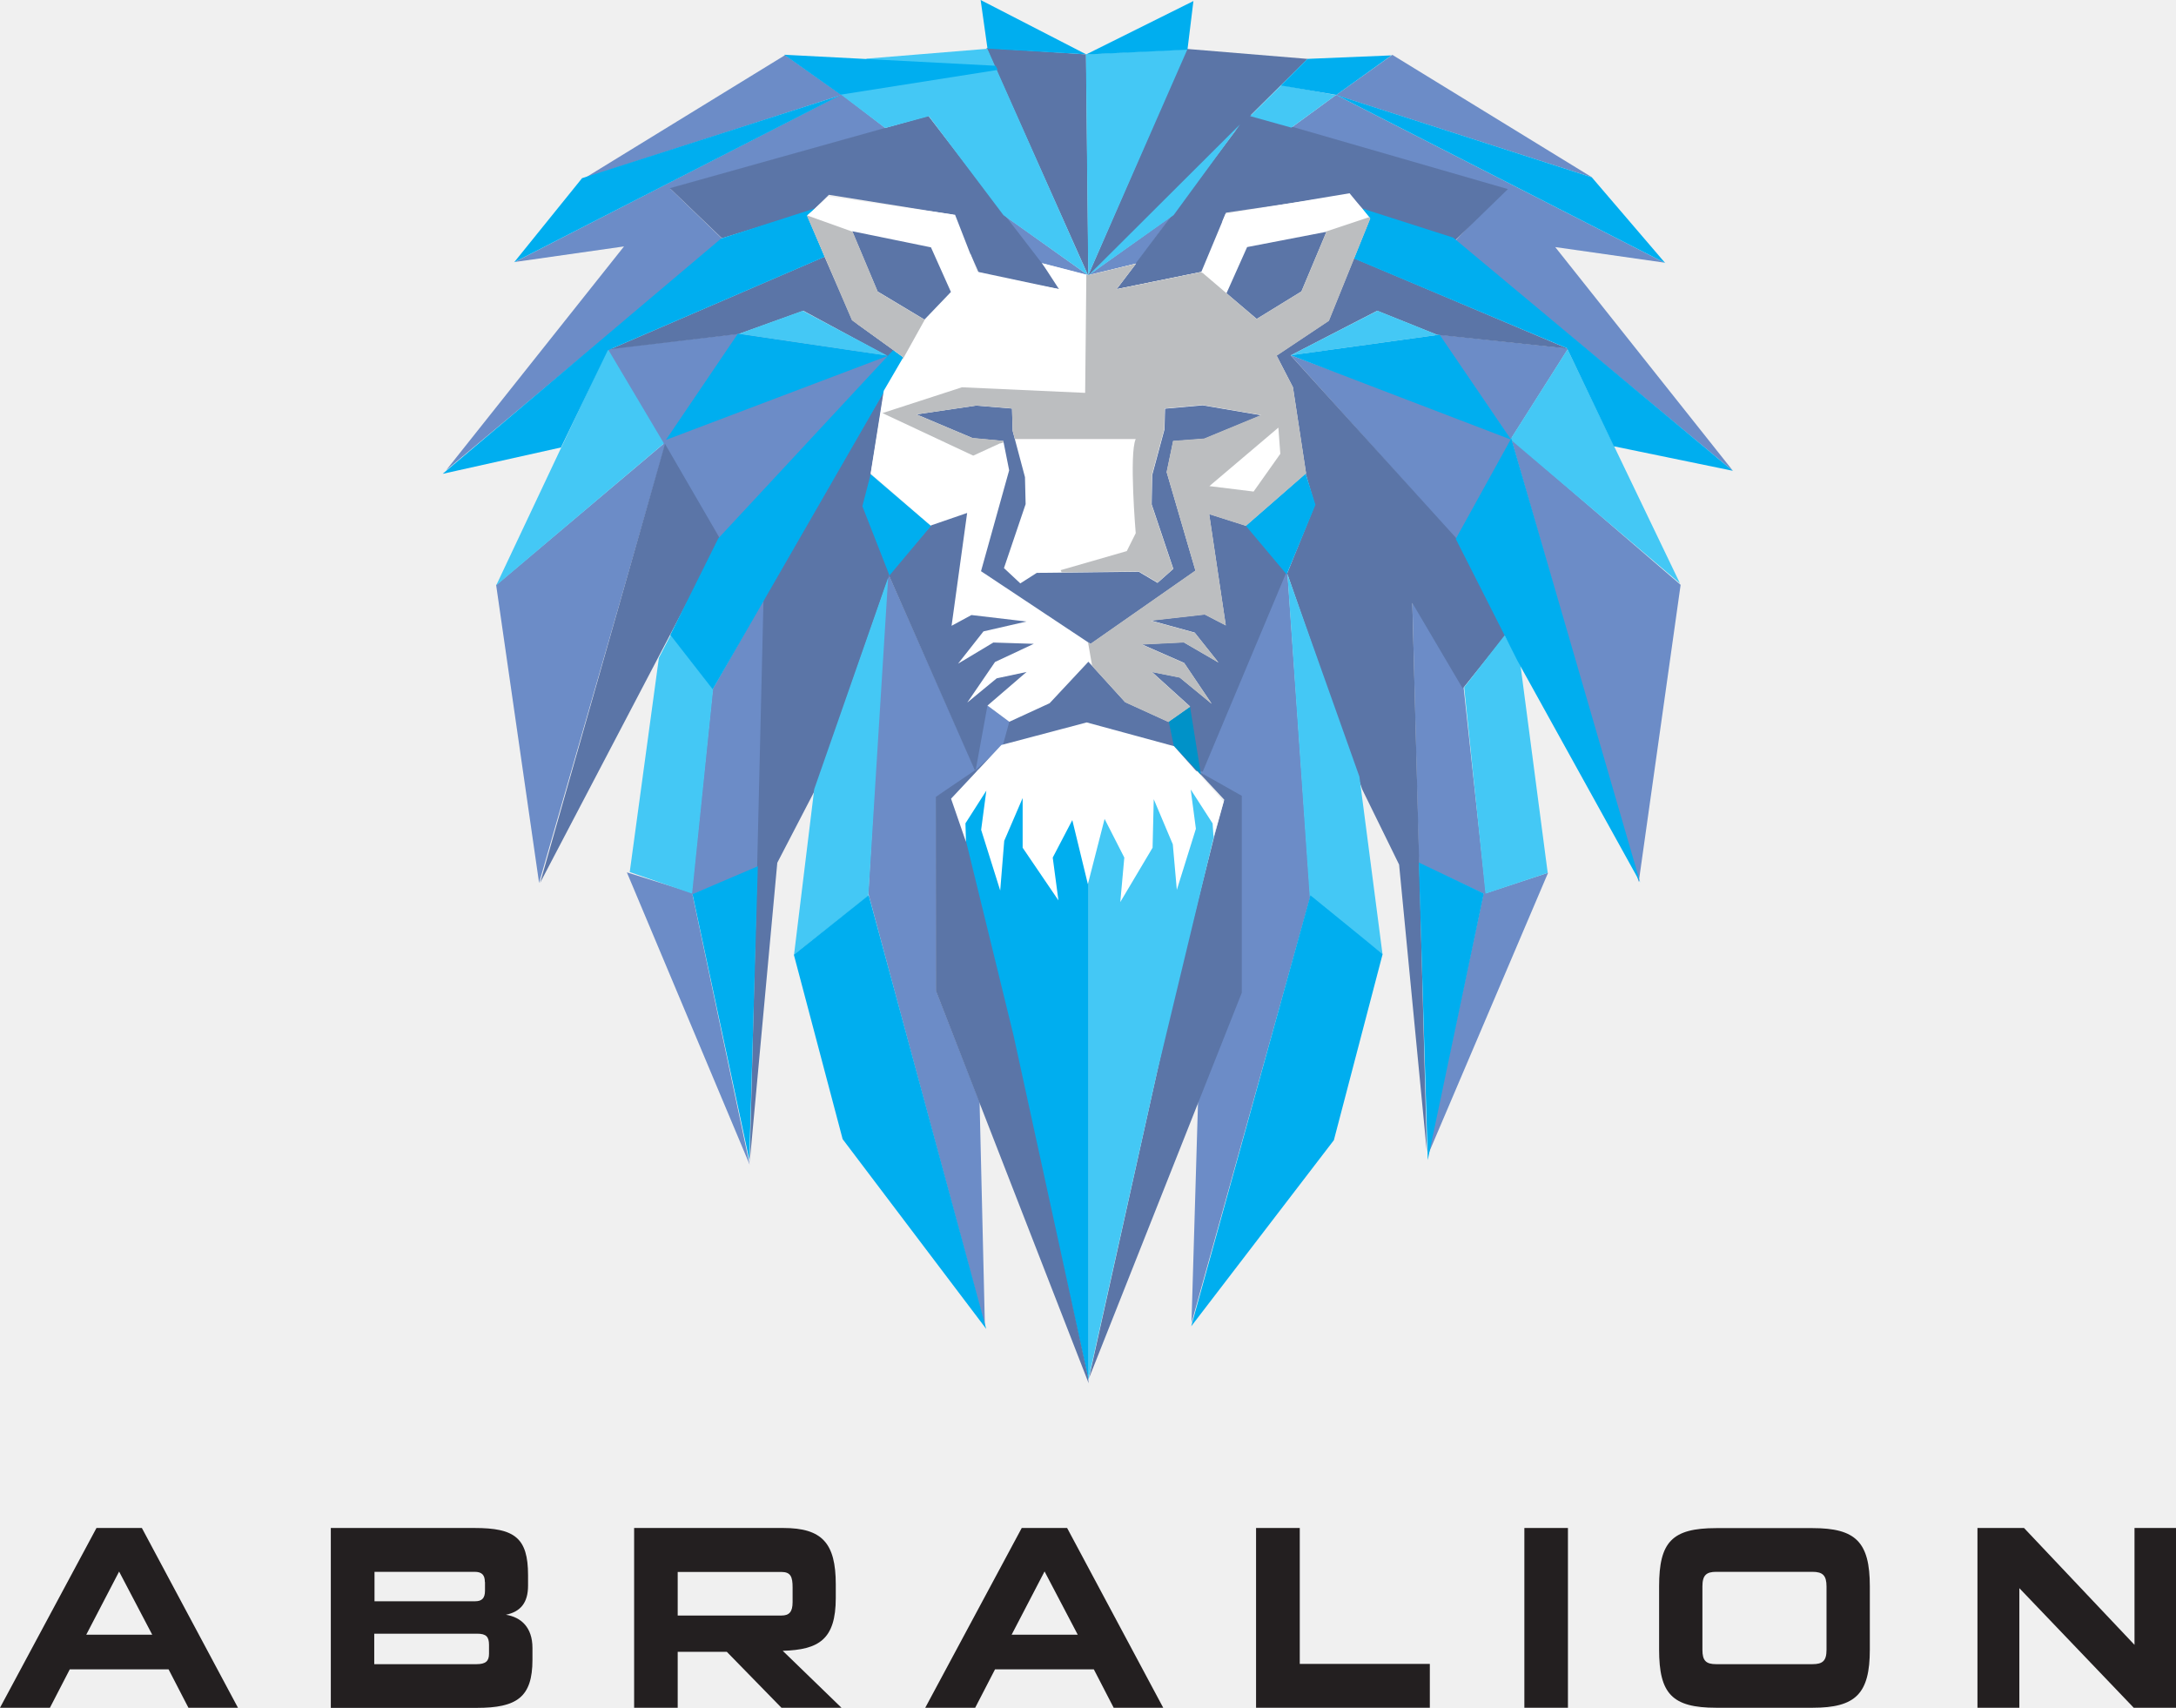
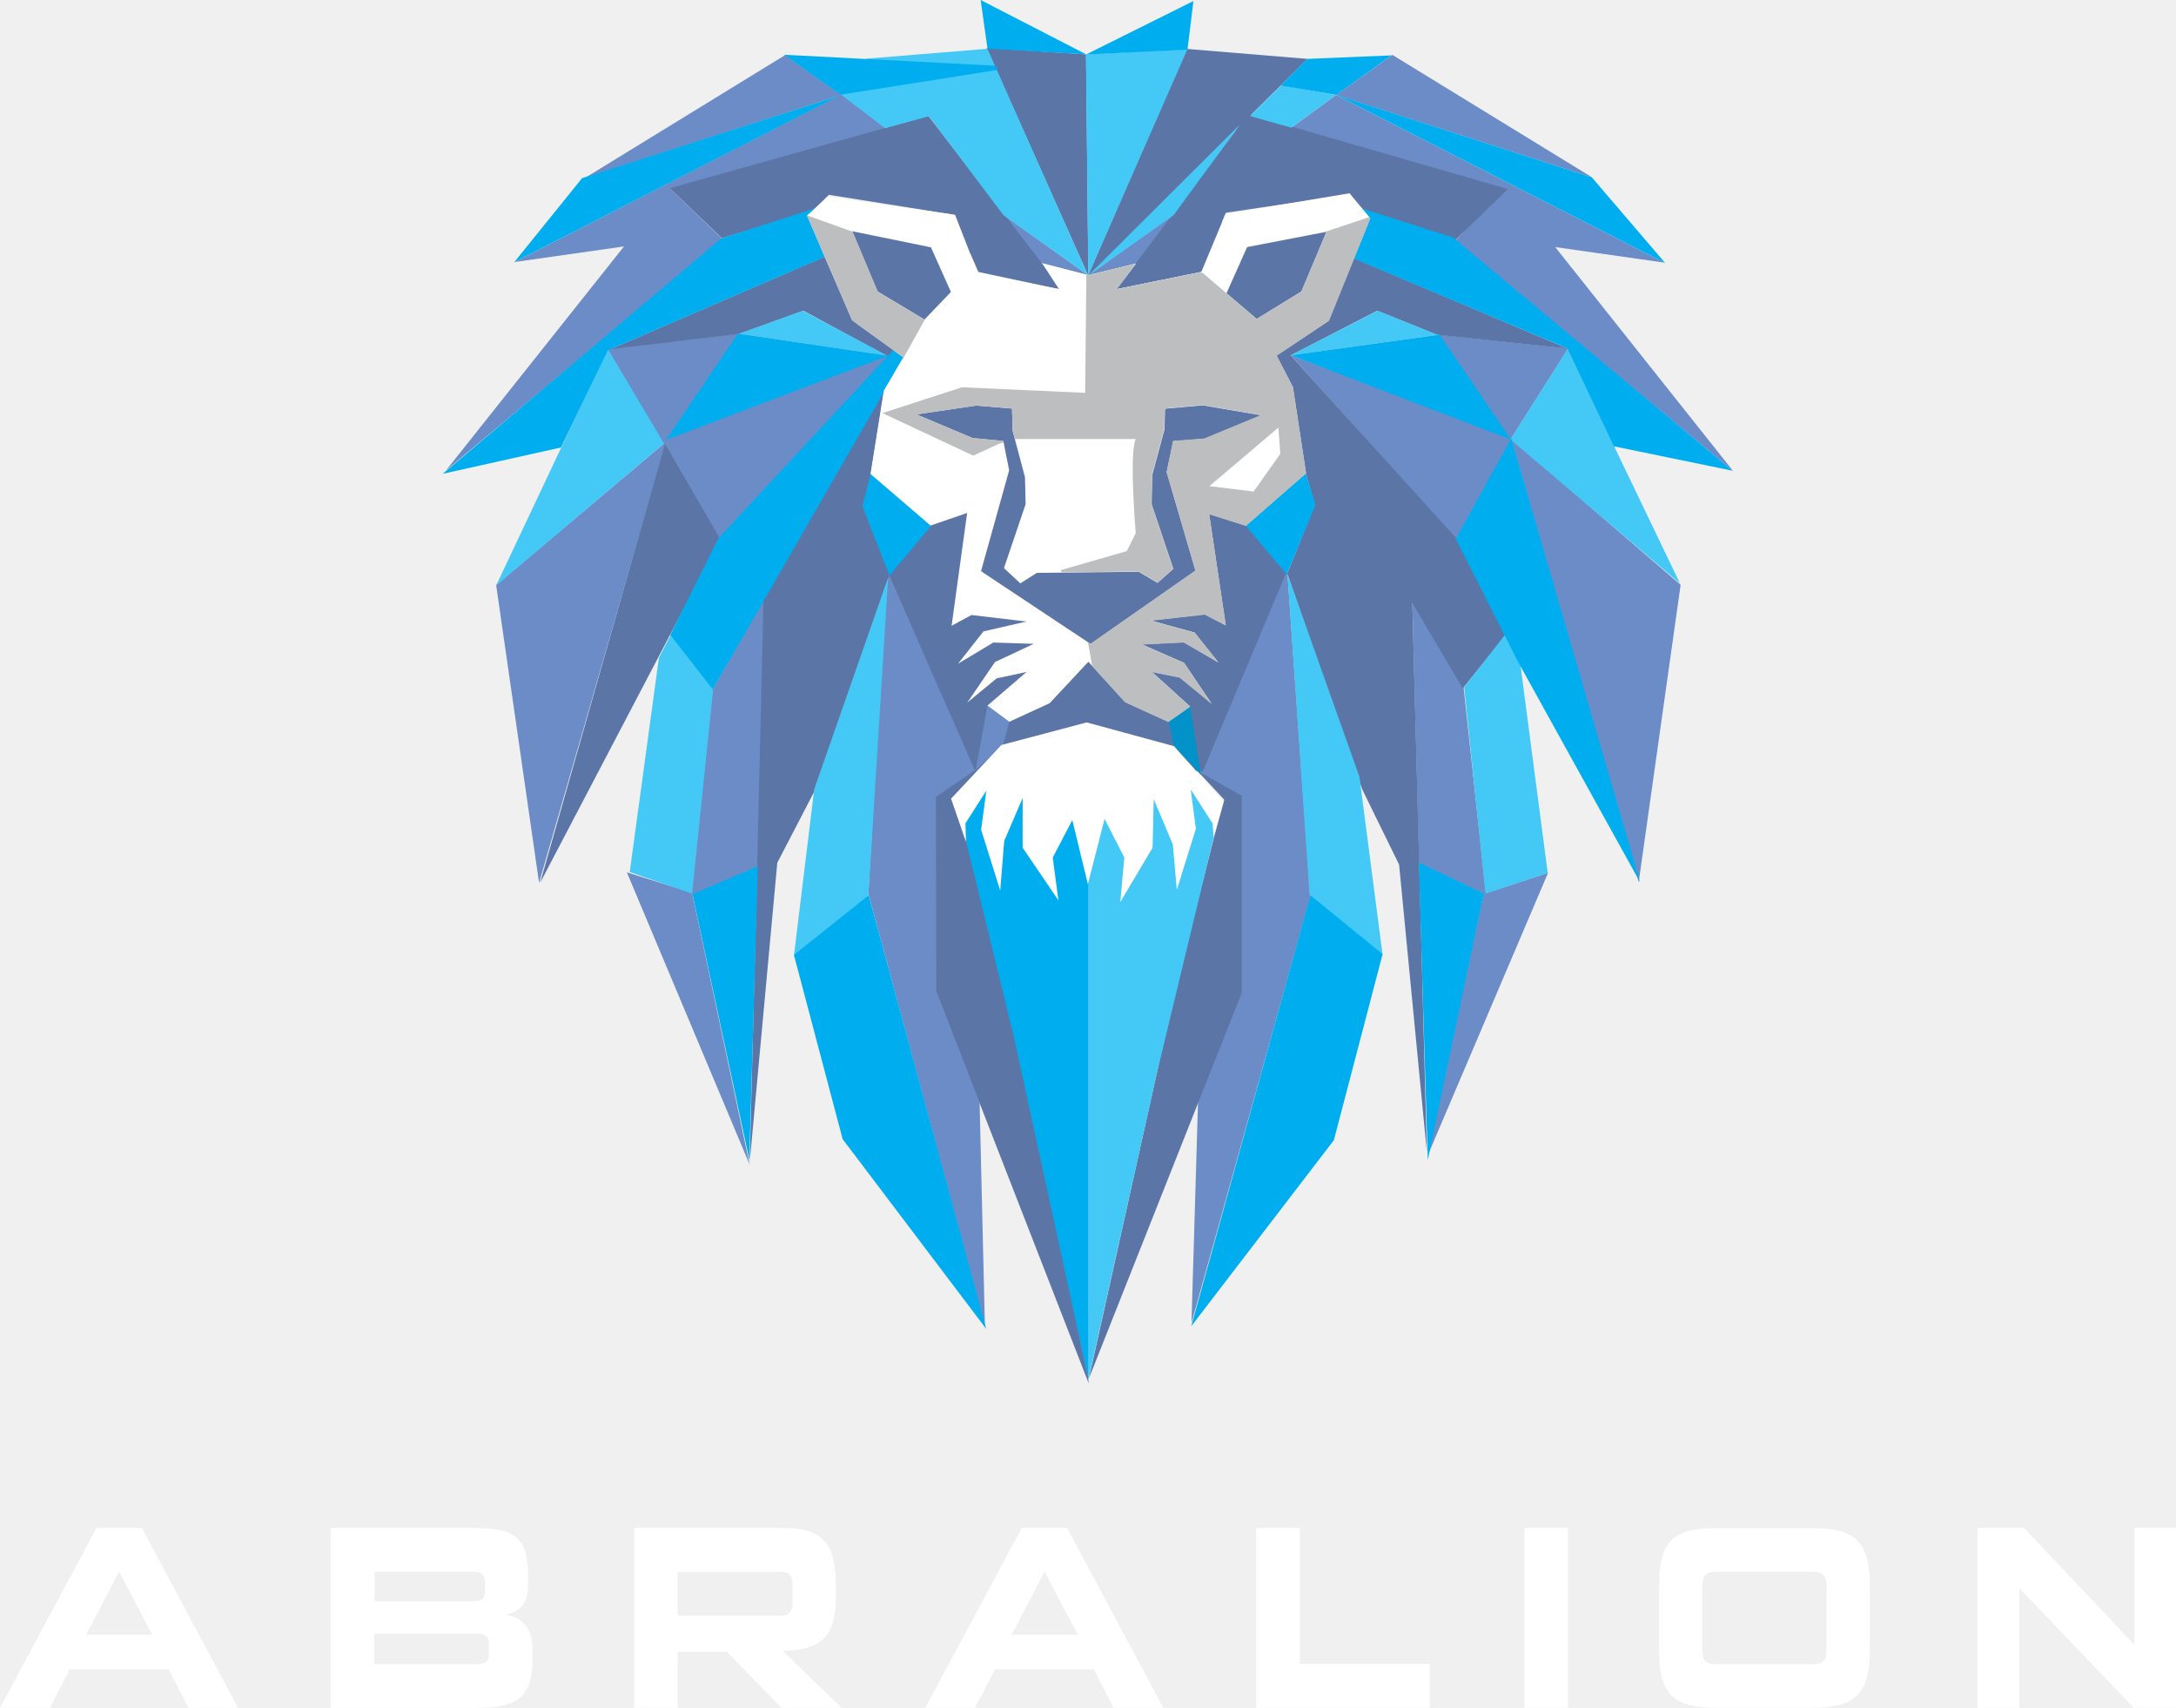
- <svg xmlns="http://www.w3.org/2000/svg" id="Layer_1" viewBox="0 0 167.8 131.67">
+ <svg xmlns="http://www.w3.org/2000/svg" id="Layer_1" version="1.1" viewBox="0 0 167.8 131.67">
  <defs>
-     <style>.cls-1{fill:#00aeef;}.cls-1,.cls-2,.cls-3,.cls-4,.cls-5,.cls-6,.cls-7{fill-rule:evenodd;}.cls-2{fill:#44c8f5;}.cls-8{fill:#231f20;}.cls-3,.cls-9{fill:#5b75a7;}.cls-4{fill:#0092c8;}.cls-5{fill:#fff;}.cls-10,.cls-11{fill:none;}.cls-11{stroke:#231f20;stroke-miterlimit:22.93;stroke-width:.22px;}.cls-6{fill:#6c8cc7;}.cls-12{clip-path:url(#clippath);}.cls-7{fill:#bcbec0;}</style>
+     <style>
+       .st0, .st1 {
+         fill: #5b75a7;
+       }
+ 
+       .st1, .st2, .st3, .st4, .st5, .st6, .st7 {
+         fill-rule: evenodd;
+       }
+ 
+       .st2 {
+         fill: #0092c8;
+       }
+ 
+       .st8, .st3 {
+         fill: #fff;
+       }
+ 
+       .st9, .st10 {
+         fill: none;
+       }
+ 
+       .st4 {
+         fill: #bcbec0;
+       }
+ 
+       .st10 {
+         stroke: #231f20;
+         stroke-miterlimit: 22.93;
+         stroke-width: .22px;
+       }
+ 
+       .st5 {
+         fill: #00aeef;
+       }
+ 
+       .st6 {
+         fill: #44c8f5;
+       }
+ 
+       .st7 {
+         fill: #6c8cc7;
+       }
+ 
+       .st11 {
+         clip-path: url(#clippath);
+       }
+     </style>
    <clipPath id="clippath">
-       <path class="cls-10" d="M90.46,43.84l-1.67-4.97.04-2.26.95-3.53.04-1.59,2.9-.26,4.52.77-4.38,1.81-2.4.18-.5,2.4,2.22,7.6-8.09,5.65-8.45-5.61,2.17-7.78-.45-2.26-2.4-.23-4.29-1.81,4.61-.68,2.76.22.05,1.72.95,3.57.05,2.08-1.67,4.93,1.27,1.17,1.26-.81,7.87-.09,1.45.86,1.22-1.08ZM94.58,22.61l1.59-3.56,6.12-1.18-1.93,4.6-3.45,2.12-2.33-1.98ZM67.68,22.47l-1.95-4.64,6.06,1.25,1.54,3.44-2.04,2.13-3.62-2.17ZM94.49,16.51l-1.86,4.46-6.53,1.33,1.5-1.97-3.69.89-3.57-.92,1.3,2-6.3-1.34-1.71-4.39-9.79-1.4-1.61,1.47,3.47,8.06,3.95,2.85-1.51,2.59-1.01,6.36,4.65,4.02,2.79-.96-1.19,8.71,1.53-.83,4.25.5-3.32.76-1.96,2.49,2.72-1.63,3.12.1-2.99,1.4-2.14,3.13,2.27-1.87,2.3-.49-3.01,2.59,1.68,1.25,3.11-1.42,3-3.21,2.83,3.11,3.33,1.52,1.68-1.18-2.95-2.67,2.15.43,2.46,2.02-2.11-3.14-3.26-1.43,3.23-.16,2.67,1.55-1.83-2.3-3.39-.93,4.16-.47,1.62.84-1.28-8.58,2.83.9,4.64-4.05-1.01-6.63-1.26-2.44,4.03-2.69,3.19-7.89-1.59-1.93-9.57,1.59Z" />
+       <path class="st9" d="M90.46,43.84l-1.67-4.97.04-2.26.95-3.53.04-1.59,2.9-.26,4.52.77-4.38,1.81-2.4.18-.5,2.4,2.22,7.6-8.09,5.65-8.45-5.61,2.17-7.78-.45-2.26-2.4-.23-4.29-1.81,4.61-.68,2.76.22.05,1.72.95,3.57.05,2.08-1.67,4.93,1.27,1.17,1.26-.81,7.87-.09,1.45.86,1.22-1.08h-.03ZM94.58,22.61l1.59-3.56,6.12-1.18-1.93,4.6-3.45,2.12-2.33-1.98ZM67.68,22.47l-1.95-4.64,6.06,1.25,1.54,3.44-2.04,2.13-3.62-2.17h.01ZM94.49,16.51l-1.86,4.46-6.53,1.33,1.5-1.97-3.69.89-3.57-.92,1.3,2-6.3-1.34-1.71-4.39-9.79-1.4-1.61,1.47,3.47,8.06,3.95,2.85-1.51,2.59-1.01,6.36,4.65,4.02,2.79-.96-1.19,8.71,1.53-.83,4.25.5-3.32.76-1.96,2.49,2.72-1.63,3.12.1-2.99,1.4-2.14,3.13,2.27-1.87,2.3-.49-3.01,2.59,1.68,1.25,3.11-1.42,3-3.21,2.83,3.11,3.33,1.52,1.68-1.18-2.95-2.67,2.15.43,2.46,2.02-2.11-3.14-3.26-1.43,3.23-.16,2.67,1.55-1.83-2.3-3.39-.93,4.16-.47,1.62.84-1.28-8.58,2.83.9,4.64-4.05-1.01-6.63-1.26-2.44,4.03-2.69,3.19-7.89-1.59-1.93-9.57,1.59h-.02Z" />
    </clipPath>
  </defs>
-   <polyline class="cls-11" points="83.94 43.74 83.84 55.76 90.62 57.55 90.14 55.54 92.19 44.03 83.78 44.06" />
-   <polygon class="cls-6" points="56.93 25.73 68.54 27.45 55.47 41.53 46.78 26.91 56.93 25.73" />
-   <polygon class="cls-6" points="122.78 13.68 103.03 7.33 107.37 4.23 122.78 13.68" />
-   <polygon class="cls-6" points="38.26 45.11 51.37 34.05 41.57 68.07 38.26 45.11" />
-   <polygon class="cls-6" points="48.34 67.26 57.81 89.8 53.4 68.97 58.55 66.85 59.04 45.94 54.96 53.13 53.33 68.82 48.34 67.26" />
-   <polygon class="cls-6" points="66.96 68.89 68.38 43.96 75.26 59.47 72.19 61.46 72.19 76.4 75.54 84.98 75.95 102.25 66.96 68.89" />
-   <polygon class="cls-6" points="92.4 59.46 99.25 43.75 101.04 69.15 91.88 102 92.39 84.78 95.66 76.38 95.66 61.51 92.4 59.46" />
-   <polygon class="cls-6" points="110.13 89.01 114.39 68.93 119.38 67.29 110.13 89.01" />
-   <polygon class="cls-6" points="108.91 46.34 112.87 53.05 114.6 69 109.42 66.56 108.91 46.34" />
-   <polygon class="cls-6" points="99.53 27.39 116.69 33.76 112.33 41.62 99.53 27.39" />
-   <polygon class="cls-6" points="129.6 45.09 116.53 33.84 126.37 68 129.6 45.09" />
-   <polygon class="cls-6" points="110.93 25.8 120.93 26.87 116.48 33.89 110.93 25.8" />
-   <polygon class="cls-6" points="112.23 18.56 133.65 36.32 119.93 19.05 128.35 20.25 103.03 7.32 99.61 9.82 116 14.57 112.23 18.56" />
-   <polygon class="cls-6" points="55.72 18.44 34.4 36.26 48.12 19 39.7 20.2 64.89 7.27 68.31 9.9 51.69 14.55 55.72 18.44" />
-   <polygon class="cls-6" points="45.14 13.7 64.89 7.32 60.54 4.25 45.14 13.7" />
-   <polygon class="cls-6" points="83.88 21.26 90.36 16.65 87.65 20.31 83.88 21.26" />
-   <polygon class="cls-6" points="83.92 21.23 77.41 16.59 80.12 20.24 83.92 21.23" />
-   <polygon class="cls-3" points="68.52 44.3 71.83 40.46 69.38 31.71 71.83 30.52 79.4 30.67 86.37 30.82 93.64 29.41 97.95 29.48 98.1 32.23 94.46 34.9 92.23 37.5 93.42 38.76 95.5 39.13 99.21 44.1 92.75 59.49 82.44 58.72 75.17 59.38 68.52 44.3" />
-   <polygon class="cls-3" points="108.91 46.49 110.03 88.81 107.89 66.66 105.05 60.87 99.26 44.21 101.39 38.93 100.68 36.49 98.35 27.4 104.3 19.86 120.9 26.88 110.81 25.81 106.2 23.96 99.53 27.4 112.35 41.55 116.09 48.99 112.8 53.09 108.91 46.49" />
-   <polygon class="cls-3" points="41.65 68.07 51.28 34.22 55.54 41.56 41.65 68.07" />
-   <polygon class="cls-3" points="59.94 66.52 62.78 61.05 68.59 44.33 67.13 36.63 68.19 30.1 58.88 46.1 58.39 66.69 57.81 89.64 59.94 66.52" />
-   <polygon class="cls-3" points="92.31 59.41 95.76 61.36 95.76 76.54 83.97 106.28 90.52 76.83 93.63 64.5 94.41 61.66 92.31 59.41" />
-   <polygon class="cls-3" points="91.5 3.77 83.86 21.35 100.83 4.54 91.5 3.77" />
-   <polygon class="cls-3" points="76.07 3.7 83.75 4.19 83.93 21.29 76.07 3.7" />
-   <polygon class="cls-3" points="86.07 22.31 92.61 20.98 94.54 16.4 104.01 15 105.13 16.16 112.2 18.55 116.28 14.58 96.24 8.79 86.07 22.31" />
-   <polygon class="cls-3" points="81.92 22.34 75.52 21.12 73.5 16.55 63.92 15.02 62.71 16.21 55.67 18.37 51.65 14.51 71.59 8.93 81.92 22.34" />
-   <polygon class="cls-3" points="47.07 26.92 63.59 19.79 64.59 22.04 65.69 24.68 68.96 27.02 68.59 27.55 61.95 23.96 56.98 25.75 47.07 26.92" />
-   <rect class="cls-9" x="64.57" y="16.94" width="10.26" height="8.01" />
-   <rect class="cls-9" x="92.61" y="17.09" width="10.26" height="8.01" />
-   <path class="cls-2" d="M48.56,67.24l2.25-16.52.93-1.8,3.25,4.22-1.62,15.76-4.8-1.66ZM62.79,60.84l5.7-16.31-1.53,24.55-5.73,4.54,1.56-12.78ZM96.4,8.95l2.41-2.39,4.21.77-3.44,2.51-3.19-.89ZM68.44,27.43l-11.47-1.69,4.93-1.78,6.54,3.47ZM66.84,4.52l9.3-.76,7.75,17.45-6.51-4.62-5.75-7.63-3.37.91-3.43-2.59,2-2.76ZM120.88,26.93l-4.41,6.95,13.08,11.1-8.67-18.05ZM112.9,53l3.13-4.02,1.21,2.23,2.11,16.09-4.8,1.6-1.64-15.9ZM99.28,44.27l1.72,24.9,5.61,4.39-1.78-13.68-5.55-15.61ZM110.86,25.82l-11.32,1.57,6.68-3.43,4.64,1.86ZM83.74,4.19l.18,17.03,7.65-17.43-7.84.4ZM83.94,21.23l11.69-11.65-5.13,7.01-6.56,4.64ZM83.92,106.39v-44.98l8.54-.98,1.82,1.28-5.09,21.12-5.27,23.56ZM38.26,45.14l8.61-18.24,4.33,7.29-12.94,10.95Z" />
-   <polygon class="cls-1" points="100.67 36.48 96.02 40.48 99.22 44.29 101.44 38.92 100.67 36.48" />
-   <path class="cls-1" d="M61.21,73.62l5.78-4.6,9.06,33.44-11.07-14.63-3.76-14.21ZM51.35,33.92l5.55-8.19,11.58,1.7-17.13,6.49ZM68.89,26.99l.8.58-14.73,25.58-3.27-4.2,3.7-7.44,13.5-14.53ZM101.05,69.03l5.57,4.53-3.76,14.35-11,14.35,9.19-33.23ZM75.62,0l.53,3.75,7.61.44-8.14-4.19ZM128.41,20.28l-25.38-12.96,19.72,6.35,5.66,6.61ZM44.91,13.73l19.88-6.38-25.14,12.87,5.25-6.5ZM53.4,68.94l5.04-2.15-.66,22.62-4.38-20.47ZM109.41,66.5l5.01,2.39-4.32,20.55-.69-22.93ZM116.53,33.9l-5.52-8.1-11.48,1.59,17,6.51ZM100.81,4.54l6.49-.27-4.25,3.05-4.28-.73,2.05-2.05ZM126.48,68.04l-9.46-17.09-4.76-9.4,4.28-7.75,9.94,34.24ZM83.93,106.37v-44.98l-8.54-.98-1.86,1.25,4.66,18.89,5.74,25.81ZM133.63,36.3l-9.18-1.89-3.61-7.56-16.45-6.92,1.25-3.1-.61-.76,7.03,2.25,21.57,17.99ZM60.47,4.22l16.31.85.16.32-12.12,1.91-4.35-3.08ZM83.75,4.2L92.03.08l-.46,3.75-7.82.37ZM34.15,36.53l9.11-2.03,3.61-7.49,16.73-7.21-1.33-3.21.44-.38.15-.15-7.25,2.33-21.46,18.13Z" />
-   <polygon class="cls-3" points="83.89 106.1 83.95 106.65 72.17 76.39 72.16 61.44 75.6 59.11 73.73 61.73 78.16 79.84 83.89 106.1" />
-   <polygon class="cls-4" points="90.12 55.59 90.52 57.52 92.61 59.73 91.76 54.44 90.12 55.59" />
-   <polygon class="cls-6" points="76.15 54.39 77.83 55.66 77.33 57.47 75.24 59.37 76.15 54.39" />
-   <polygon class="cls-1" points="67.14 36.56 71.79 40.55 68.59 44.37 66.5 39.03 67.14 36.56" />
-   <path class="cls-5" d="M83.93,51.02l2.83,3.11,3.33,1.52,1.68-1.18-2.95-2.67,2.15.43,2.46,2.02-2.12-3.14-3.26-1.43,3.23-.16,2.67,1.55-1.83-2.3-3.39-.93,4.17-.47,1.62.84-1.28-8.58,2.83.9,4.64-4.05-1.01-6.63-1.26-2.44,4.03-2.69,3.19-7.89-1.59-1.93-9.57,1.6-1.86,4.46-6.53,1.33,1.5-1.97-3.69.89-3.56-.92,1.3,2-6.3-1.34-1.71-4.39-9.8-1.41-1.61,1.47,3.47,8.06,3.95,2.86-1.51,2.59-1.01,6.36,4.65,4.02,2.79-.96-1.2,8.7,1.53-.83,4.25.5-3.32.76-1.96,2.49,2.72-1.63,3.12.1-2.99,1.4-2.14,3.13,2.27-1.87,2.3-.49-3.01,2.59,1.68,1.25,3.11-1.43,3-3.21ZM74.96,33.76l-4.29-1.81,4.61-.68,2.76.23.05,1.72.95,3.57.05,2.08-1.67,4.93,1.26,1.18,1.27-.81,7.86-.09,1.45.86,1.22-1.08-1.67-4.97.04-2.26.95-3.53.04-1.59,2.9-.26,4.52.77-4.39,1.81-2.4.18-.5,2.4,2.22,7.59-8.09,5.65-8.45-5.61,2.17-7.78-.45-2.26-2.4-.22ZM65.73,17.83l6.06,1.24,1.54,3.44-2.04,2.13-3.62-2.17-1.95-4.64ZM94.58,22.61l1.59-3.56,6.12-1.18-1.93,4.6-3.45,2.12-2.33-1.98Z" />
-   <g class="cls-12">
-     <path class="cls-7" d="M77.12,34.18l-2.07.95-7-3.28,6.13-1.99,9.5.43.09-8.81v-2.43s5.18.44,5.18.44l3.8,1.56,4.15,3.54,3.46-2.16,1.9-4.58,3.63-1.21.09,2.25-2.85,5.62-4.06,3.11.78,1.73,1.47,4.84-.52,2.25-5.7,13.91-1.3,3.95-3.27,2.71-5.88-3.2-1.04-5.96-1.82-3.89,5.1-1.47.69-1.38s-.52-6.13,0-7.26h-9.33l-1.12.34Z" />
-     <polygon class="cls-7" points="61.93 16.5 65.98 17.95 67.88 22.35 71.39 24.51 69.61 27.71 65.67 24.84 61.93 16.5" />
+   <polyline class="st10" points="83.94 43.74 83.84 55.76 90.62 57.55 90.14 55.54 92.19 44.03 83.78 44.06" />
+   <polygon class="st7" points="56.93 25.73 68.54 27.45 55.47 41.53 46.78 26.91 56.93 25.73" />
+   <polygon class="st7" points="122.78 13.68 103.03 7.33 107.37 4.23 122.78 13.68" />
+   <polygon class="st7" points="38.26 45.11 51.37 34.05 41.57 68.07 38.26 45.11" />
+   <polygon class="st7" points="48.34 67.26 57.81 89.8 53.4 68.97 58.55 66.85 59.04 45.94 54.96 53.13 53.33 68.82 48.34 67.26" />
+   <polygon class="st7" points="66.96 68.89 68.38 43.96 75.26 59.47 72.19 61.46 72.19 76.4 75.54 84.98 75.95 102.25 66.96 68.89" />
+   <polygon class="st7" points="92.4 59.46 99.25 43.75 101.04 69.15 91.88 102 92.39 84.78 95.66 76.38 95.66 61.51 92.4 59.46" />
+   <polygon class="st7" points="110.13 89.01 114.39 68.93 119.38 67.29 110.13 89.01" />
+   <polygon class="st7" points="108.91 46.34 112.87 53.05 114.6 69 109.42 66.56 108.91 46.34" />
+   <polygon class="st7" points="99.53 27.39 116.69 33.76 112.33 41.62 99.53 27.39" />
+   <polygon class="st7" points="129.6 45.09 116.53 33.84 126.37 68 129.6 45.09" />
+   <polygon class="st7" points="110.93 25.8 120.93 26.87 116.48 33.89 110.93 25.8" />
+   <polygon class="st7" points="112.23 18.56 133.65 36.32 119.93 19.05 128.35 20.25 103.03 7.32 99.61 9.82 116 14.57 112.23 18.56" />
+   <polygon class="st7" points="55.72 18.44 34.4 36.26 48.12 19 39.7 20.2 64.89 7.27 68.31 9.9 51.69 14.55 55.72 18.44" />
+   <polygon class="st7" points="45.14 13.7 64.89 7.32 60.54 4.25 45.14 13.7" />
+   <polygon class="st7" points="83.88 21.26 90.36 16.65 87.65 20.31 83.88 21.26" />
+   <polygon class="st7" points="83.92 21.23 77.41 16.59 80.12 20.24 83.92 21.23" />
+   <polygon class="st1" points="68.52 44.3 71.83 40.46 69.38 31.71 71.83 30.52 79.4 30.67 86.37 30.82 93.64 29.41 97.95 29.48 98.1 32.23 94.46 34.9 92.23 37.5 93.42 38.76 95.5 39.13 99.21 44.1 92.75 59.49 82.44 58.72 75.17 59.38 68.52 44.3" />
+   <polygon class="st1" points="108.91 46.49 110.03 88.81 107.89 66.66 105.05 60.87 99.26 44.21 101.39 38.93 100.68 36.49 98.35 27.4 104.3 19.86 120.9 26.88 110.81 25.81 106.2 23.96 99.53 27.4 112.35 41.55 116.09 48.99 112.8 53.09 108.91 46.49" />
+   <polygon class="st1" points="41.65 68.07 51.28 34.22 55.54 41.56 41.65 68.07" />
+   <polygon class="st1" points="59.94 66.52 62.78 61.05 68.59 44.33 67.13 36.63 68.19 30.1 58.88 46.1 58.39 66.69 57.81 89.64 59.94 66.52" />
+   <polygon class="st1" points="92.31 59.41 95.76 61.36 95.76 76.54 83.97 106.28 90.52 76.83 93.63 64.5 94.41 61.66 92.31 59.41" />
+   <polygon class="st1" points="91.5 3.77 83.86 21.35 100.83 4.54 91.5 3.77" />
+   <polygon class="st1" points="76.07 3.7 83.75 4.19 83.93 21.29 76.07 3.7" />
+   <polygon class="st1" points="86.07 22.31 92.61 20.98 94.54 16.4 104.01 15 105.13 16.16 112.2 18.55 116.28 14.58 96.24 8.79 86.07 22.31" />
+   <polygon class="st1" points="81.92 22.34 75.52 21.12 73.5 16.55 63.92 15.02 62.71 16.21 55.67 18.37 51.65 14.51 71.59 8.93 81.92 22.34" />
+   <polygon class="st1" points="47.07 26.92 63.59 19.79 64.59 22.04 65.69 24.68 68.96 27.02 68.59 27.55 61.95 23.96 56.98 25.75 47.07 26.92" />
+   <rect class="st0" x="64.57" y="16.94" width="10.26" height="8.01" />
+   <rect class="st0" x="92.61" y="17.09" width="10.26" height="8.01" />
+   <path class="st6" d="M48.56,67.24l2.25-16.52.93-1.8,3.25,4.22-1.62,15.76-4.8-1.66h-.01ZM62.79,60.84l5.7-16.31-1.53,24.55-5.73,4.54s1.56-12.78,1.56-12.78ZM96.4,8.95l2.41-2.39,4.21.77-3.44,2.51-3.19-.89h.01ZM68.44,27.43l-11.47-1.69,4.93-1.78s6.54,3.47,6.54,3.47ZM66.84,4.52l9.3-.76,7.75,17.45-6.51-4.62-5.75-7.63-3.37.91-3.43-2.59,2-2.76h.01ZM120.88,26.93l-4.41,6.95,13.08,11.1s-8.67-18.05-8.67-18.05ZM112.9,53l3.13-4.02,1.21,2.23,2.11,16.09-4.8,1.6-1.64-15.9h0ZM99.28,44.27l1.72,24.9,5.61,4.39-1.78-13.68s-5.55-15.61-5.55-15.61ZM110.86,25.82l-11.32,1.57,6.68-3.43,4.64,1.86ZM83.74,4.19l.18,17.03,7.65-17.43-7.84.4h.01ZM83.94,21.23l11.69-11.65-5.13,7.01s-6.56,4.64-6.56,4.64ZM83.92,106.39v-44.98l8.54-.98,1.82,1.28-5.09,21.12s-5.27,23.56-5.27,23.56ZM38.26,45.14l8.61-18.24,4.33,7.29-12.94,10.95Z" />
+   <polygon class="st5" points="100.67 36.48 96.02 40.48 99.22 44.29 101.44 38.92 100.67 36.48" />
+   <path class="st5" d="M61.21,73.62l5.78-4.6,9.06,33.44-11.07-14.63-3.76-14.21h0ZM51.35,33.92l5.55-8.19,11.58,1.7-17.13,6.49ZM68.89,26.99l.8.58-14.73,25.58-3.27-4.2,3.7-7.44,13.5-14.53h0ZM101.05,69.03l5.57,4.53-3.76,14.35-11,14.35,9.19-33.23ZM75.62,0l.53,3.75,7.61.44L75.62,0ZM128.41,20.28l-25.38-12.96,19.72,6.35,5.66,6.61ZM44.91,13.73l19.88-6.38-25.14,12.87,5.25-6.5h0ZM53.4,68.94l5.04-2.15-.66,22.62-4.38-20.47ZM109.41,66.5l5.01,2.39-4.32,20.55-.69-22.93h0ZM116.53,33.9l-5.52-8.1-11.48,1.59,17,6.51ZM100.81,4.54l6.49-.27-4.25,3.05-4.28-.73,2.05-2.05h-.01ZM126.48,68.04l-9.46-17.09-4.76-9.4,4.28-7.75s9.94,34.24,9.94,34.24ZM83.93,106.37v-44.98l-8.54-.98-1.86,1.25,4.66,18.89,5.74,25.81h0ZM133.63,36.3l-9.18-1.89-3.61-7.56-16.45-6.92,1.25-3.1-.61-.76,7.03,2.25,21.57,17.99h0ZM60.47,4.22l16.31.85.16.32-12.12,1.91-4.35-3.08ZM83.75,4.2L92.03.08l-.46,3.75-7.82.37ZM34.15,36.53l9.11-2.03,3.61-7.49,16.73-7.21-1.33-3.21.44-.38.15-.15-7.25,2.33-21.46,18.13h0Z" />
+   <polygon class="st1" points="83.89 106.1 83.95 106.65 72.17 76.39 72.16 61.44 75.6 59.11 73.73 61.73 78.16 79.84 83.89 106.1" />
+   <polygon class="st2" points="90.12 55.59 90.52 57.52 92.61 59.73 91.76 54.44 90.12 55.59" />
+   <polygon class="st7" points="76.15 54.39 77.83 55.66 77.33 57.47 75.24 59.37 76.15 54.39" />
+   <polygon class="st5" points="67.14 36.56 71.79 40.55 68.59 44.37 66.5 39.03 67.14 36.56" />
+   <path class="st3" d="M83.93,51.02l2.83,3.11,3.33,1.52,1.68-1.18-2.95-2.67,2.15.43,2.46,2.02-2.12-3.14-3.26-1.43,3.23-.16,2.67,1.55-1.83-2.3-3.39-.93,4.17-.47,1.62.84-1.28-8.58,2.83.9,4.64-4.05-1.01-6.63-1.26-2.44,4.03-2.69,3.19-7.89-1.59-1.93-9.57,1.6-1.86,4.46-6.53,1.33,1.5-1.97-3.69.89-3.56-.92,1.3,2-6.3-1.34-1.71-4.39-9.8-1.41-1.61,1.47,3.47,8.06,3.95,2.86-1.51,2.59-1.01,6.36,4.65,4.02,2.79-.96-1.2,8.7,1.53-.83,4.25.5-3.32.76-1.96,2.49,2.72-1.63,3.12.1-2.99,1.4-2.14,3.13,2.27-1.87,2.3-.49-3.01,2.59,1.68,1.25,3.11-1.43,3-3.21h-.01ZM74.96,33.76l-4.29-1.81,4.61-.68,2.76.23.05,1.72.95,3.57.05,2.08-1.67,4.93,1.26,1.18,1.27-.81,7.86-.09,1.45.86,1.22-1.08-1.67-4.97.04-2.26.95-3.53.04-1.59,2.9-.26,4.52.77-4.39,1.81-2.4.18-.5,2.4,2.22,7.59-8.09,5.65-8.45-5.61,2.17-7.78-.45-2.26-2.4-.22v-.02ZM65.73,17.83l6.06,1.24,1.54,3.44-2.04,2.13-3.62-2.17-1.95-4.64h.01ZM94.58,22.61l1.59-3.56,6.12-1.18-1.93,4.6-3.45,2.12-2.33-1.98Z" />
+   <g class="st11">
+     <g>
+       <path class="st4" d="M77.12,34.18l-2.07.95-7-3.28,6.13-1.99,9.5.43.09-8.81v-2.43l5.18.44,3.8,1.56,4.15,3.54,3.46-2.16,1.9-4.58,3.63-1.21.09,2.25-2.85,5.62-4.06,3.11.78,1.73,1.47,4.84-.52,2.25-5.7,13.91-1.3,3.95-3.27,2.71-5.88-3.2-1.04-5.96-1.82-3.89,5.1-1.47.69-1.38s-.52-6.13,0-7.26h-9.33l-1.12.34h-.01Z" />
+       <polygon class="st4" points="61.93 16.5 65.98 17.95 67.88 22.35 71.39 24.51 69.61 27.71 65.67 24.84 61.93 16.5" />
+     </g>
  </g>
-   <polygon class="cls-5" points="96.67 37.9 93.26 37.48 98.58 32.97 98.73 34.99 96.67 37.9" />
-   <polygon class="cls-5" points="81.62 69.42 78.86 65.36 78.86 61.53 77.44 64.83 77.13 68.66 75.66 63.98 76.06 60.96 74.45 63.48 74.49 64.91 73.34 61.58 77.22 57.44 83.8 55.7 90.53 57.53 94.36 61.8 93.58 64.56 93.51 63.49 91.82 60.87 92.22 63.9 90.75 68.61 90.44 65.1 88.97 61.62 88.88 65.36 86.39 69.55 86.7 66.12 85.18 63.14 83.89 68.17 82.69 63.23 81.18 66.12 81.62 69.42" />
-   <path class="cls-8" d="M14.53,131.67l-1.53-2.96h-7.62l-1.53,2.96H0l7.44-13.86h3.5l7.41,13.86h-3.83ZM9.19,121.16l-2.54,4.88h5.09l-2.56-4.88Z" />
-   <path class="cls-8" d="M25.51,131.67v-13.86h11.08c3.1,0,4.13.76,4.13,3.64v.81c0,1.31-.58,2.01-1.71,2.24,1.15.18,2.05.95,2.05,2.56v.91c0,2.9-1.21,3.71-4.31,3.71h-11.24ZM37.39,121.98c0-.56-.24-.79-.8-.79h-7.71v2.27h7.75c.54,0,.77-.24.77-.82v-.67ZM37.71,126.82c0-.62-.22-.86-.91-.86h-7.94v2.35h7.88c.72,0,.97-.24.97-.8v-.68Z" />
-   <path class="cls-8" d="M60.26,131.67l-4.21-4.31h-3.79v4.31h-3.36v-13.86h11.5c3,0,4.05,1.17,4.05,4.35v1.05c0,3.2-1.31,3.99-4.09,4.07l4.53,4.39h-4.63ZM61.12,122.39c0-.8-.14-1.19-.86-1.19h-8v3.36h8c.6,0,.86-.28.86-1.03v-1.15Z" />
-   <path class="cls-8" d="M85.88,131.67l-1.53-2.96h-7.62l-1.53,2.96h-3.85l7.44-13.86h3.5l7.41,13.86h-3.83ZM80.55,121.16l-2.54,4.88h5.1l-2.56-4.88Z" />
-   <polygon class="cls-8" points="96.86 131.67 96.86 117.81 100.23 117.81 100.23 128.29 110.26 128.29 110.26 131.67 96.86 131.67" />
-   <rect class="cls-8" x="117.55" y="117.81" width="3.36" height="13.86" />
-   <path class="cls-8" d="M132.35,131.67c-3.42,0-4.41-1.09-4.41-4.49v-4.87c0-3.42.99-4.49,4.41-4.49h7.43c3.32,0,4.41,1.07,4.41,4.49v4.87c0,3.41-1.09,4.49-4.41,4.49h-7.43ZM140.85,122.32c0-.86-.3-1.13-1.09-1.13h-7.41c-.77,0-1.07.26-1.07,1.13v4.88c0,.85.28,1.11,1.07,1.11h7.41c.8,0,1.09-.26,1.09-1.11v-4.88Z" />
-   <polygon class="cls-8" points="164.54 131.67 155.72 122.45 155.72 131.67 152.49 131.67 152.49 117.81 156.08 117.81 164.6 126.82 164.6 117.81 167.8 117.81 167.8 131.67 164.54 131.67" />
+   <polygon class="st3" points="96.67 37.9 93.26 37.48 98.58 32.97 98.73 34.99 96.67 37.9" />
+   <polygon class="st3" points="81.62 69.42 78.86 65.36 78.86 61.53 77.44 64.83 77.13 68.66 75.66 63.98 76.06 60.96 74.45 63.48 74.49 64.91 73.34 61.58 77.22 57.44 83.8 55.7 90.53 57.53 94.36 61.8 93.58 64.56 93.51 63.49 91.82 60.87 92.22 63.9 90.75 68.61 90.44 65.1 88.97 61.62 88.88 65.36 86.39 69.55 86.7 66.12 85.18 63.14 83.89 68.17 82.69 63.23 81.18 66.12 81.62 69.42" />
+   <path class="st8" d="M14.53,131.67l-1.53-2.96h-7.62l-1.53,2.96H0l7.44-13.86h3.5l7.41,13.86h-3.83,0ZM9.19,121.16l-2.54,4.88h5.09l-2.56-4.88h0Z" />
+   <path class="st8" d="M25.51,131.67v-13.86h11.08c3.1,0,4.13.76,4.13,3.64v.81c0,1.31-.58,2.01-1.71,2.24,1.15.18,2.05.95,2.05,2.56v.91c0,2.9-1.21,3.71-4.31,3.71h-11.24ZM37.39,121.98c0-.56-.24-.79-.8-.79h-7.71v2.27h7.75c.54,0,.77-.24.77-.82v-.67h-.01ZM37.71,126.82c0-.62-.22-.86-.91-.86h-7.94v2.35h7.88c.72,0,.97-.24.97-.8v-.68h0Z" />
+   <path class="st8" d="M60.26,131.67l-4.21-4.31h-3.79v4.31h-3.36v-13.86h11.5c3,0,4.05,1.17,4.05,4.35v1.05c0,3.2-1.31,3.99-4.09,4.07l4.53,4.39h-4.63ZM61.12,122.39c0-.8-.14-1.19-.86-1.19h-8v3.36h8c.6,0,.86-.28.86-1.03v-1.15h0Z" />
+   <path class="st8" d="M85.88,131.67l-1.53-2.96h-7.62l-1.53,2.96h-3.85l7.44-13.86h3.5l7.41,13.86h-3.83.01ZM80.55,121.16l-2.54,4.88h5.1l-2.56-4.88Z" />
+   <polygon class="st8" points="96.86 131.67 96.86 117.81 100.23 117.81 100.23 128.29 110.26 128.29 110.26 131.67 96.86 131.67" />
+   <rect class="st8" x="117.55" y="117.81" width="3.36" height="13.86" />
+   <path class="st8" d="M132.35,131.67c-3.42,0-4.41-1.09-4.41-4.49v-4.87c0-3.42.99-4.49,4.41-4.49h7.43c3.32,0,4.41,1.07,4.41,4.49v4.87c0,3.41-1.09,4.49-4.41,4.49h-7.43ZM140.85,122.32c0-.86-.3-1.13-1.09-1.13h-7.41c-.77,0-1.07.26-1.07,1.13v4.88c0,.85.28,1.11,1.07,1.11h7.41c.8,0,1.09-.26,1.09-1.11v-4.88Z" />
+   <polygon class="st8" points="164.54 131.67 155.72 122.45 155.72 131.67 152.49 131.67 152.49 117.81 156.08 117.81 164.6 126.82 164.6 117.81 167.8 117.81 167.8 131.67 164.54 131.67" />
</svg>
